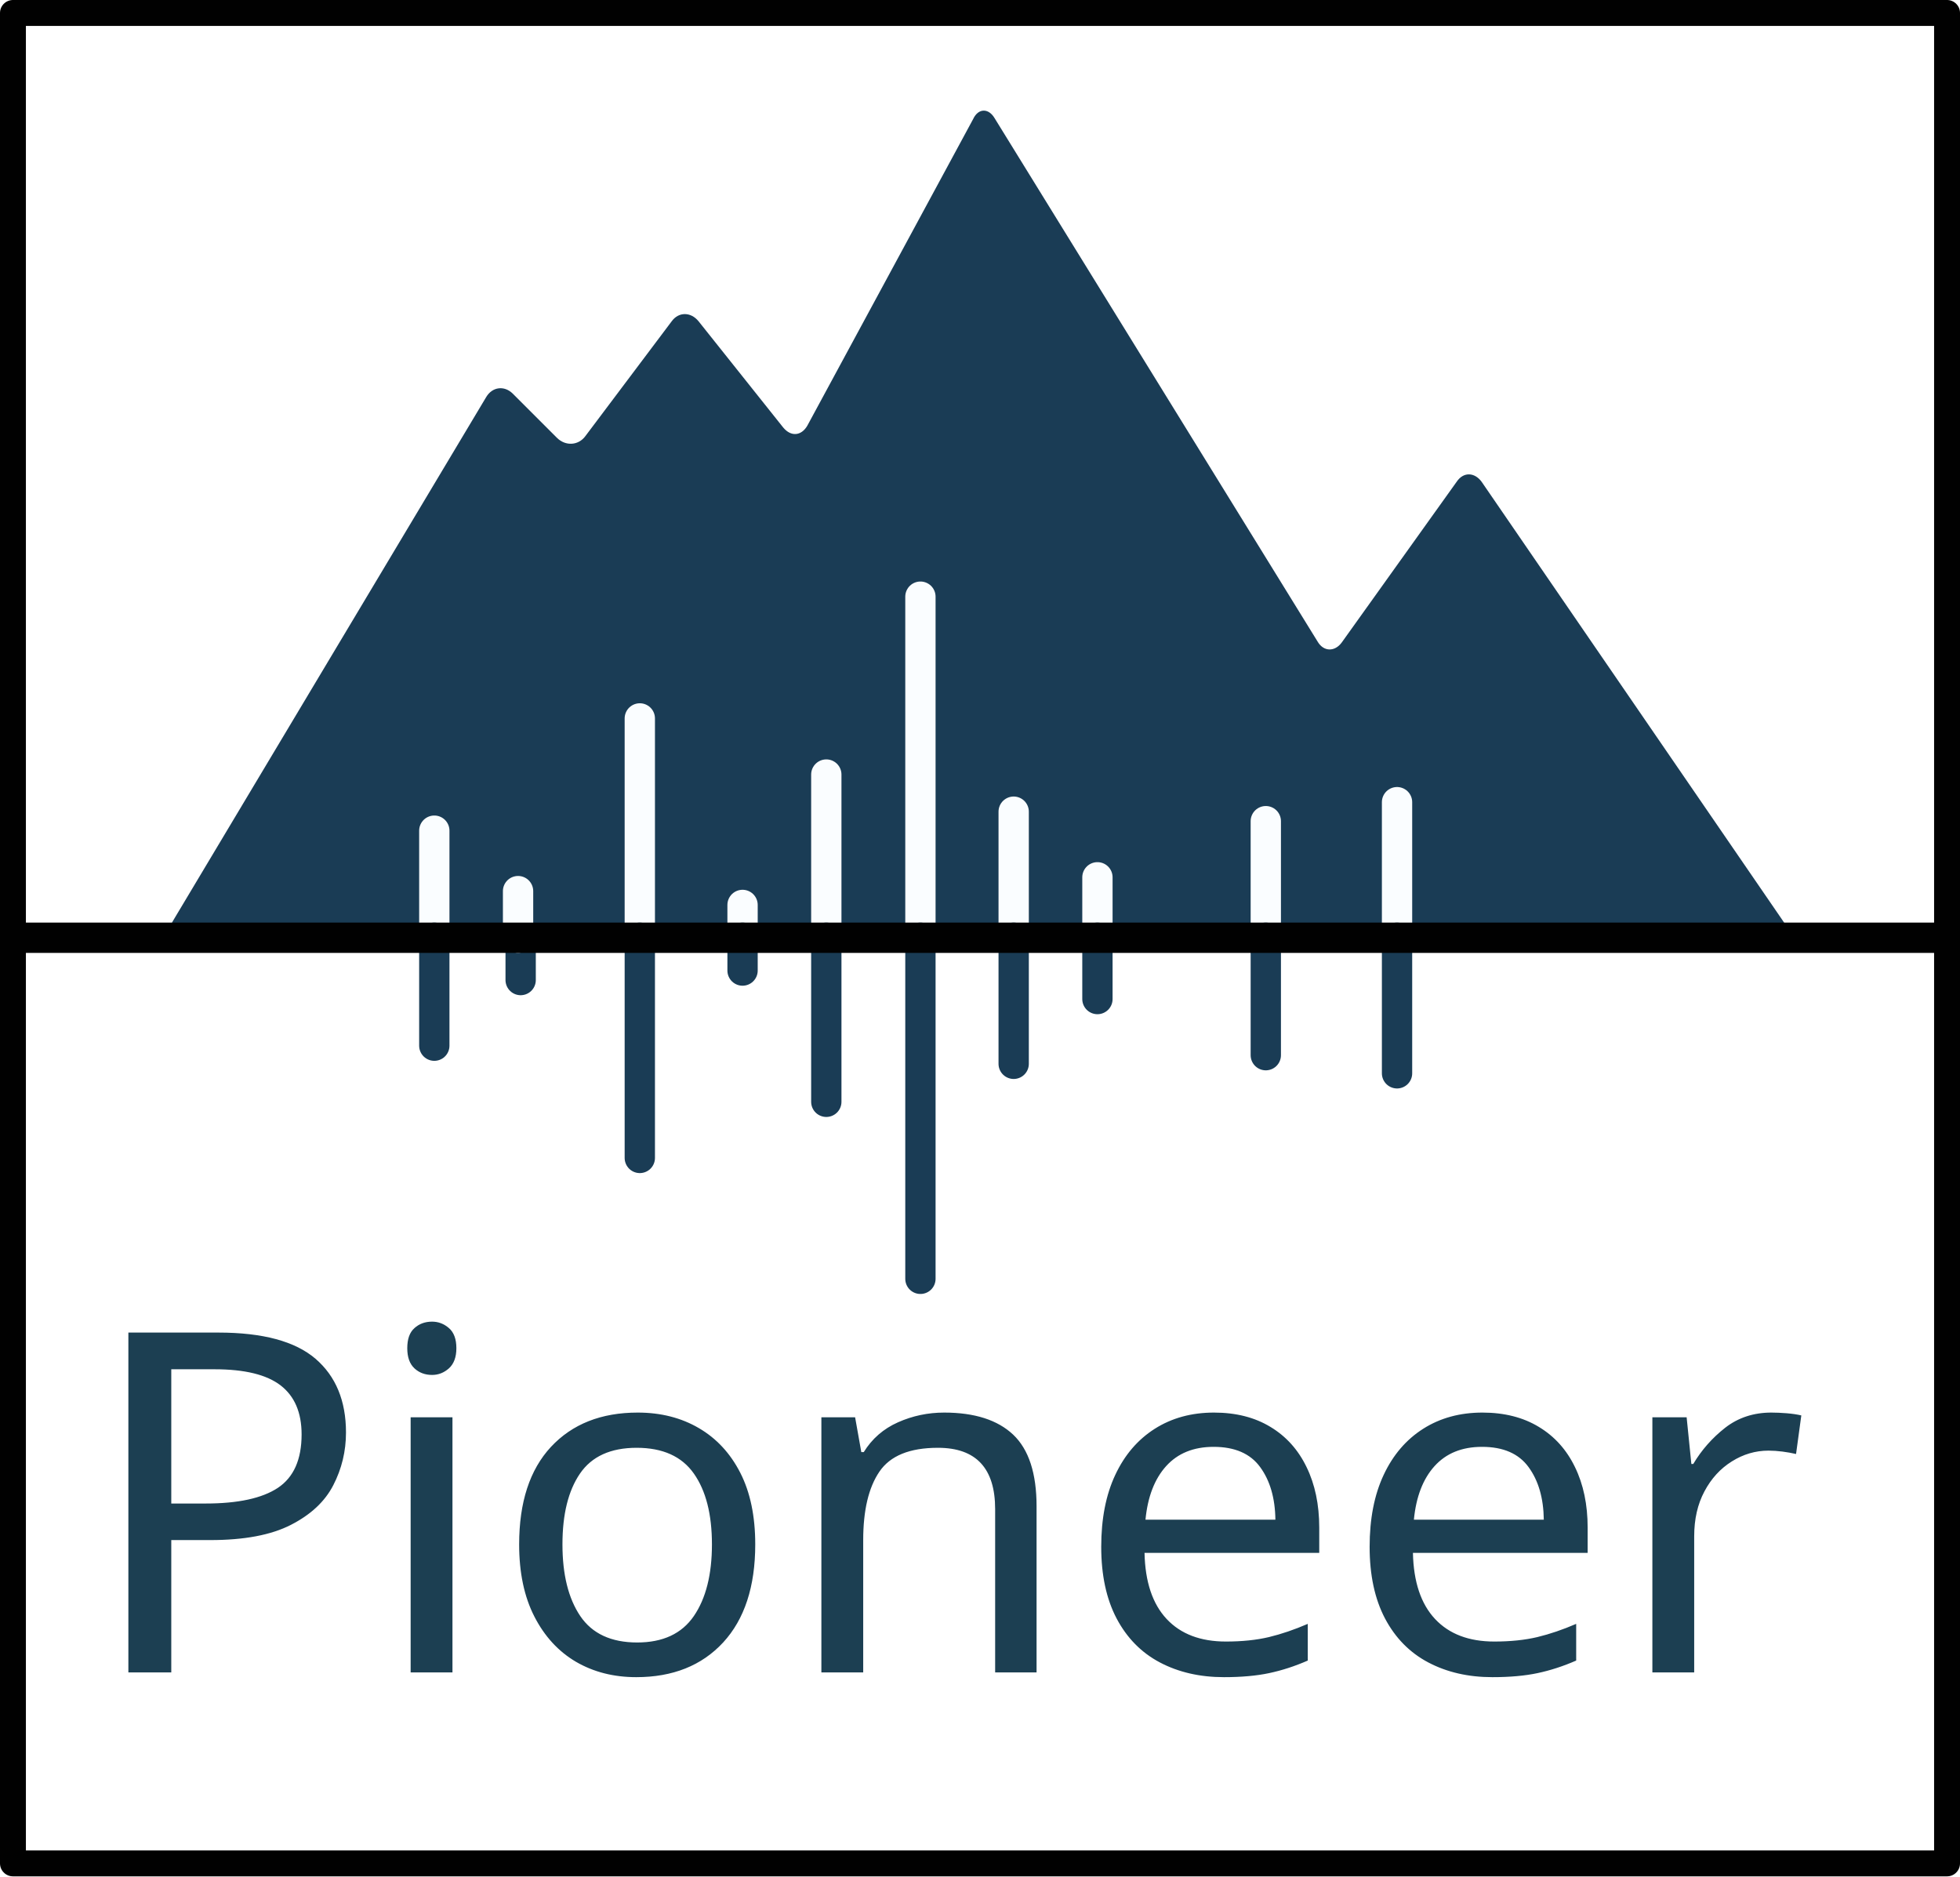
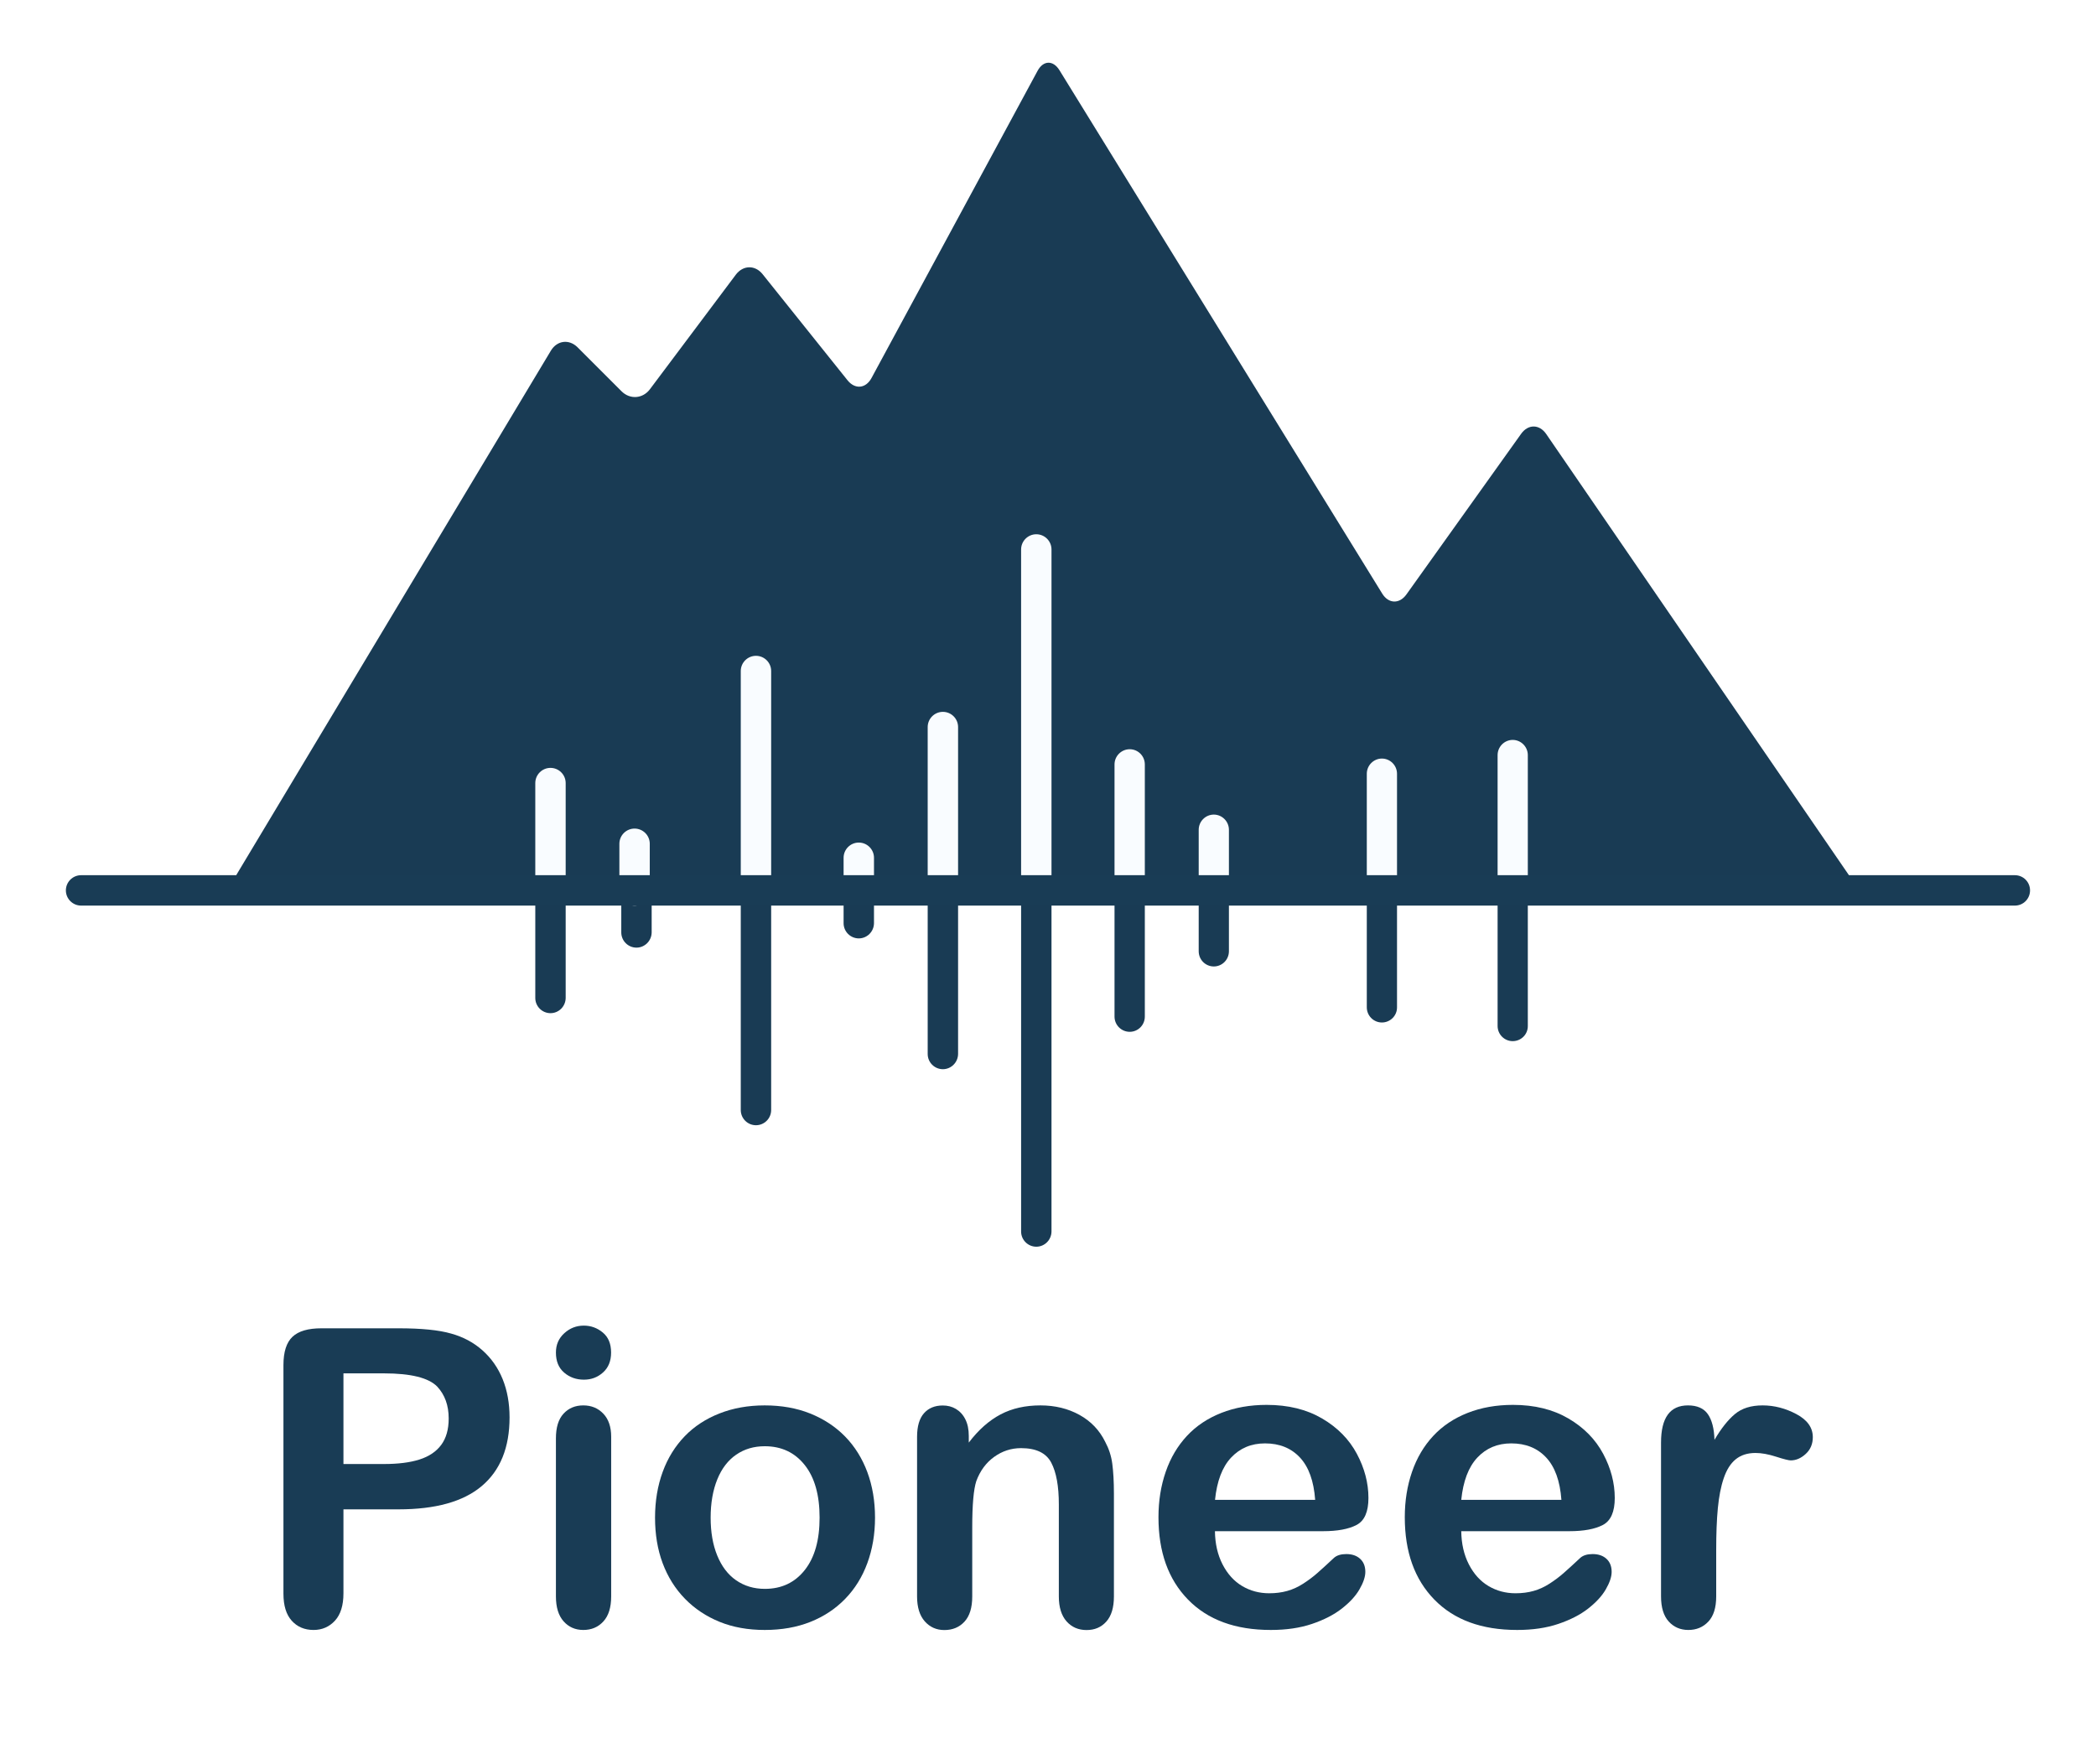
- <svg xmlns="http://www.w3.org/2000/svg" version="1.1" id="Layer_1" x="0px" y="0px" viewBox="0 0 227 217.3" style="enable-background:new 0 0 227 217.3;" xml:space="preserve">
-   <style type="text/css">
- 	.st0{fill:#1C3F52;}
- 	.st1{font-family:'ArialRoundedMTBold';}
- 	.st2{font-size:55.121px;}
- 	.st3{fill:#1A3C55;}
- 	.st4{fill:none;stroke:#1A3C55;stroke-width:3.51;stroke-linecap:round;stroke-miterlimit:10;}
- 	.st5{fill:#FAFDFF;}
- 	.st6{fill:none;stroke:#FAFDFF;stroke-width:3.51;stroke-linecap:round;stroke-miterlimit:10;}
- 	.st7{fill:#1A3C55;stroke:#010101;stroke-width:3.51;stroke-miterlimit:10;}
- 	.st8{fill:none;stroke:#010101;stroke-width:3;stroke-linejoin:round;stroke-miterlimit:10;}
- </style>
+ <svg xmlns="http://www.w3.org/2000/svg" version="1.1" id="Layer_1" x="0px" y="0px" viewBox="0 0 242.77 204.31" enable-background="new 0 0 242.77 204.31" xml:space="preserve">
  <g>
-     <text transform="matrix(1 0 0 1 9.524 193.6845)" class="st0 st1 st2">Pioneer</text>
+     <path fill="#193C55" d="M46.16,174.82h-6.38v9.73c0,1.39-0.33,2.45-0.98,3.16s-1.48,1.08-2.48,1.08c-1.05,0-1.89-0.36-2.53-1.07 s-0.96-1.75-0.96-3.13v-26.48c0-1.53,0.35-2.62,1.05-3.28s1.82-0.98,3.35-0.98h8.93c2.64,0,4.67,0.2,6.09,0.61 c1.41,0.39,2.62,1.04,3.64,1.95s1.8,2.02,2.33,3.33s0.8,2.79,0.8,4.43c0,3.5-1.08,6.15-3.23,7.96S50.42,174.82,46.16,174.82z  M44.47,159.07h-4.69v10.5h4.69c1.64,0,3.01-0.17,4.11-0.52s1.94-0.91,2.52-1.69s0.87-1.8,0.87-3.07c0-1.52-0.45-2.75-1.34-3.7 C49.63,159.58,47.58,159.07,44.47,159.07z" />
+     <path fill="#193C55" d="M67.63,159.8c-0.89,0-1.65-0.27-2.29-0.82s-0.95-1.32-0.95-2.32c0-0.91,0.32-1.65,0.97-2.24 s1.4-0.88,2.26-0.88c0.83,0,1.56,0.27,2.2,0.8s0.96,1.3,0.96,2.32c0,0.98-0.31,1.75-0.94,2.31S68.49,159.8,67.63,159.8z  M70.79,166.41v18.49c0,1.28-0.3,2.25-0.91,2.91s-1.38,0.98-2.32,0.98s-1.7-0.34-2.29-1.01s-0.88-1.63-0.88-2.88v-18.3 c0-1.27,0.29-2.22,0.88-2.86s1.35-0.96,2.29-0.96s1.71,0.32,2.32,0.96S70.79,165.27,70.79,166.41z" />
+     <path fill="#193C55" d="M101.35,175.78c0,1.91-0.3,3.66-0.89,5.27s-1.45,2.99-2.58,4.15s-2.47,2.04-4.03,2.66s-3.32,0.93-5.27,0.93 c-1.94,0-3.68-0.31-5.23-0.94s-2.89-1.52-4.02-2.68s-1.99-2.54-2.58-4.12s-0.88-3.34-0.88-5.26c0-1.94,0.3-3.71,0.89-5.32 s1.45-2.98,2.55-4.12s2.45-2.02,4.03-2.64s3.32-0.93,5.23-0.93c1.94,0,3.7,0.31,5.27,0.94s2.93,1.52,4.05,2.67s1.98,2.53,2.57,4.12 S101.35,173.86,101.35,175.78z M94.93,175.78c0-2.61-0.57-4.64-1.72-6.09s-2.69-2.18-4.63-2.18c-1.25,0-2.35,0.32-3.3,0.97 s-1.69,1.61-2.2,2.87s-0.77,2.74-0.77,4.43c0,1.67,0.25,3.13,0.76,4.38s1.23,2.21,2.18,2.87s2.06,1,3.34,1 c1.94,0,3.48-0.73,4.63-2.19S94.93,178.36,94.93,175.78z" />
+     <path fill="#193C55" d="M112.21,166.32v0.77c1.12-1.48,2.36-2.57,3.69-3.27s2.87-1.04,4.61-1.04c1.69,0,3.2,0.37,4.52,1.1 s2.32,1.77,2.98,3.12c0.42,0.78,0.7,1.62,0.82,2.53s0.19,2.06,0.19,3.47v11.91c0,1.28-0.29,2.25-0.88,2.91s-1.35,0.98-2.29,0.98 c-0.95,0-1.73-0.34-2.32-1.01s-0.89-1.63-0.89-2.88v-10.66c0-2.11-0.29-3.72-0.88-4.84s-1.75-1.68-3.5-1.68 c-1.14,0-2.18,0.34-3.12,1.02s-1.62,1.61-2.06,2.8c-0.31,0.95-0.47,2.73-0.47,5.34v8.02c0,1.3-0.3,2.27-0.9,2.92 s-1.38,0.97-2.33,0.97c-0.92,0-1.68-0.34-2.27-1.01s-0.89-1.63-0.89-2.88v-18.49c0-1.22,0.27-2.13,0.8-2.73s1.26-0.9,2.18-0.9 c0.56,0,1.07,0.13,1.52,0.4s0.82,0.66,1.09,1.2S112.21,165.55,112.21,166.32z" />
+     <path fill="#193C55" d="M153.24,177.35h-12.52c0.02,1.45,0.31,2.73,0.88,3.84s1.33,1.95,2.27,2.51s1.99,0.84,3.13,0.84 c0.77,0,1.46-0.09,2.1-0.27s1.25-0.46,1.84-0.84s1.14-0.79,1.64-1.23s1.15-1.03,1.95-1.78c0.33-0.28,0.8-0.42,1.41-0.42 c0.66,0,1.19,0.18,1.59,0.54s0.61,0.87,0.61,1.52c0,0.58-0.23,1.25-0.68,2.03s-1.14,1.52-2.05,2.23s-2.06,1.3-3.45,1.77 s-2.97,0.7-4.77,0.7c-4.11,0-7.3-1.17-9.59-3.52s-3.42-5.52-3.42-9.54c0-1.89,0.28-3.64,0.84-5.26s1.38-3,2.46-4.16 s2.41-2.04,3.98-2.66s3.33-0.93,5.25-0.93c2.5,0,4.64,0.53,6.43,1.58s3.13,2.42,4.02,4.09s1.34,3.38,1.34,5.11 c0,1.61-0.46,2.65-1.38,3.13S154.92,177.35,153.24,177.35z M140.73,173.72h11.6c-0.16-2.19-0.75-3.82-1.77-4.91 s-2.37-1.63-4.04-1.63c-1.59,0-2.9,0.55-3.93,1.65S140.95,171.57,140.73,173.72z" />
+     <path fill="#193C55" d="M181.77,177.35h-12.52c0.02,1.45,0.31,2.73,0.88,3.84s1.33,1.95,2.27,2.51s1.99,0.84,3.13,0.84 c0.77,0,1.46-0.09,2.1-0.27s1.25-0.46,1.84-0.84s1.14-0.79,1.64-1.23s1.15-1.03,1.95-1.78c0.33-0.28,0.8-0.42,1.41-0.42 c0.66,0,1.19,0.18,1.59,0.54s0.61,0.87,0.61,1.52c0,0.58-0.23,1.25-0.68,2.03s-1.14,1.52-2.05,2.23s-2.06,1.3-3.45,1.77 s-2.97,0.7-4.77,0.7c-4.11,0-7.3-1.17-9.59-3.52s-3.42-5.52-3.42-9.54c0-1.89,0.28-3.64,0.84-5.26s1.38-3,2.46-4.16 s2.41-2.04,3.98-2.66s3.33-0.93,5.25-0.93c2.5,0,4.64,0.53,6.43,1.58s3.13,2.42,4.02,4.09s1.34,3.38,1.34,5.11 c0,1.61-0.46,2.65-1.38,3.13S183.44,177.35,181.77,177.35z M169.25,173.72h11.6c-0.16-2.19-0.75-3.82-1.77-4.91 s-2.37-1.63-4.04-1.63c-1.59,0-2.9,0.55-3.93,1.65S169.47,171.57,169.25,173.72z" />
+     <path fill="#193C55" d="M198.78,179.56v5.34c0,1.3-0.3,2.27-0.91,2.92s-1.38,0.97-2.32,0.97c-0.92,0-1.68-0.33-2.27-0.98 s-0.89-1.62-0.89-2.91v-17.81c0-2.88,1.04-4.31,3.12-4.31c1.06,0,1.83,0.34,2.3,1.01s0.73,1.66,0.77,2.98 c0.77-1.31,1.55-2.3,2.36-2.98s1.88-1.01,3.22-1.01s2.65,0.34,3.91,1.01s1.9,1.56,1.9,2.67c0,0.78-0.27,1.43-0.81,1.93 s-1.12,0.76-1.75,0.76c-0.23,0-0.8-0.14-1.7-0.43s-1.69-0.43-2.38-0.43c-0.94,0-1.7,0.25-2.3,0.74s-1.05,1.22-1.38,2.19 s-0.55,2.12-0.68,3.46S198.78,177.64,198.78,179.56z" />
+   </g>
+   <g>
+     <path fill="#193B54" d="M27.46,101.2c-0.72,1.19-0.16,2.17,1.23,2.17H213c1.39,0,1.88-0.94,1.1-2.08l-35.01-51.02 c-0.79-1.15-2.09-1.16-2.9-0.03l-13.29,18.61c-0.81,1.13-2.07,1.09-2.8-0.09L122.71,8.13c-0.73-1.18-1.87-1.15-2.53,0.07 l-19.24,35.59c-0.66,1.22-1.91,1.34-2.78,0.25l-9.83-12.28c-0.87-1.09-2.26-1.06-3.1,0.05l-9.95,13.27 c-0.83,1.11-2.32,1.22-3.3,0.23l-5.08-5.08c-0.98-0.98-2.37-0.81-3.09,0.38L27.46,101.2z" />
+   </g>
+   <g>
    <g>
-       <path class="st3" d="M20,106.7c-0.7,1.2-0.2,2.2,1.2,2.2h184.3c1.4,0,1.9-0.9,1.1-2.1l-35-51c-0.8-1.1-2.1-1.2-2.9,0l-13.3,18.6    c-0.8,1.1-2.1,1.1-2.8-0.1l-37.4-60.6c-0.7-1.2-1.9-1.2-2.5,0.1L93.5,49.3c-0.7,1.2-1.9,1.3-2.8,0.2l-9.8-12.3    c-0.9-1.1-2.3-1.1-3.1,0l-10,13.3c-0.8,1.1-2.3,1.2-3.3,0.2l-5.1-5.1c-1-1-2.4-0.8-3.1,0.4L20,106.7z" />
+       <line fill="#193B54" x1="73.72" y1="108" x2="73.72" y2="102.59" />
+     </g>
+     <path fill="#193B54" d="M73.72,109.76c-0.97,0-1.76-0.79-1.76-1.76v-5.41c0-0.97,0.79-1.76,1.76-1.76s1.76,0.79,1.76,1.76V108 C75.47,108.97,74.68,109.76,73.72,109.76z" />
+   </g>
+   <g>
+     <g>
+       <g>
+         <line fill="#F9FCFF" x1="63.76" y1="103.15" x2="63.76" y2="90.7" />
+       </g>
+       <path fill="#F9FCFF" d="M63.76,104.9c-0.97,0-1.76-0.79-1.76-1.76V90.7c0-0.97,0.79-1.76,1.76-1.76c0.97,0,1.76,0.79,1.76,1.76 v12.44C65.51,104.12,64.73,104.9,63.76,104.9z" />
    </g>
    <g>
      <g>
-         <line class="st3" x1="60.3" y1="113.5" x2="60.3" y2="108.1" />
-         <line class="st4" x1="60.3" y1="113.5" x2="60.3" y2="108.1" />
+         <line fill="#F9FCFF" x1="87.56" y1="103.15" x2="87.56" y2="77.72" />
      </g>
+       <path fill="#F9FCFF" d="M87.56,104.9c-0.97,0-1.76-0.79-1.76-1.76V77.72c0-0.97,0.79-1.76,1.76-1.76s1.76,0.79,1.76,1.76v25.43 C89.32,104.12,88.53,104.9,87.56,104.9z" />
+     </g>
+     <g>
      <g>
-         <g>
-           <line class="st5" x1="50.3" y1="108.6" x2="50.3" y2="96.2" />
-           <line class="st6" x1="50.3" y1="108.6" x2="50.3" y2="96.2" />
-         </g>
-         <g>
-           <line class="st5" x1="74.1" y1="108.6" x2="74.1" y2="83.2" />
-           <line class="st6" x1="74.1" y1="108.6" x2="74.1" y2="83.2" />
-         </g>
-         <g>
-           <line class="st5" x1="86" y1="108.6" x2="86" y2="104.8" />
-           <line class="st6" x1="86" y1="108.6" x2="86" y2="104.8" />
-         </g>
-         <g>
-           <line class="st5" x1="95.7" y1="108.6" x2="95.7" y2="89.7" />
-           <line class="st6" x1="95.7" y1="108.6" x2="95.7" y2="89.7" />
-         </g>
-         <g>
-           <line class="st5" x1="106.6" y1="108.6" x2="106.6" y2="69.1" />
-           <line class="st6" x1="106.6" y1="108.6" x2="106.6" y2="69.1" />
-         </g>
-         <g>
-           <line class="st5" x1="117.4" y1="108.6" x2="117.4" y2="94" />
-           <line class="st6" x1="117.4" y1="108.6" x2="117.4" y2="94" />
-         </g>
-         <g>
-           <line class="st5" x1="127.1" y1="108.6" x2="127.1" y2="101.6" />
-           <line class="st6" x1="127.1" y1="108.6" x2="127.1" y2="101.6" />
-         </g>
-         <g>
-           <line class="st5" x1="146.6" y1="108.6" x2="146.6" y2="95.1" />
-           <line class="st6" x1="146.6" y1="108.6" x2="146.6" y2="95.1" />
-         </g>
-         <g>
-           <line class="st5" x1="161.8" y1="108.6" x2="161.8" y2="92.9" />
-           <line class="st6" x1="161.8" y1="108.6" x2="161.8" y2="92.9" />
-         </g>
-         <g>
-           <line class="st5" x1="60" y1="103.2" x2="60" y2="108.6" />
-           <line class="st6" x1="60" y1="103.2" x2="60" y2="108.6" />
-         </g>
+         <line fill="#F9FCFF" x1="99.47" y1="103.15" x2="99.47" y2="99.36" />
      </g>
+       <path fill="#F9FCFF" d="M99.47,104.9c-0.97,0-1.76-0.79-1.76-1.76v-3.79c0-0.97,0.79-1.76,1.76-1.76s1.76,0.79,1.76,1.76v3.79 C101.22,104.12,100.44,104.9,99.47,104.9z" />
+     </g>
+     <g>
      <g>
-         <g>
-           <line class="st3" x1="50.3" y1="108.6" x2="50.3" y2="121.1" />
-           <line class="st4" x1="50.3" y1="108.6" x2="50.3" y2="121.1" />
-         </g>
-         <g>
-           <line class="st3" x1="74.1" y1="108.6" x2="74.1" y2="134.1" />
-           <line class="st4" x1="74.1" y1="108.6" x2="74.1" y2="134.1" />
-         </g>
-         <g>
-           <line class="st3" x1="86" y1="108.6" x2="86" y2="112.4" />
-           <line class="st4" x1="86" y1="108.6" x2="86" y2="112.4" />
-         </g>
-         <g>
-           <line class="st3" x1="95.7" y1="108.6" x2="95.7" y2="127.6" />
-           <line class="st4" x1="95.7" y1="108.6" x2="95.7" y2="127.6" />
-         </g>
-         <g>
-           <line class="st3" x1="106.6" y1="108.6" x2="106.6" y2="148.1" />
-           <line class="st4" x1="106.6" y1="108.6" x2="106.6" y2="148.1" />
-         </g>
-         <g>
-           <line class="st3" x1="117.4" y1="108.6" x2="117.4" y2="123.2" />
-           <line class="st4" x1="117.4" y1="108.6" x2="117.4" y2="123.2" />
-         </g>
-         <g>
-           <line class="st3" x1="127.1" y1="108.6" x2="127.1" y2="115.7" />
-           <line class="st4" x1="127.1" y1="108.6" x2="127.1" y2="115.7" />
-         </g>
-         <g>
-           <line class="st3" x1="146.6" y1="108.6" x2="146.6" y2="122.2" />
-           <line class="st4" x1="146.6" y1="108.6" x2="146.6" y2="122.2" />
-         </g>
-         <g>
-           <line class="st3" x1="161.8" y1="108.6" x2="161.8" y2="124.3" />
-           <line class="st4" x1="161.8" y1="108.6" x2="161.8" y2="124.3" />
-         </g>
+         <line fill="#F9FCFF" x1="109.21" y1="103.15" x2="109.21" y2="84.21" />
      </g>
-       <line class="st7" x1="1.9" y1="108.6" x2="225.9" y2="108.6" />
+       <path fill="#F9FCFF" d="M109.21,104.9c-0.97,0-1.76-0.79-1.76-1.76V84.21c0-0.97,0.79-1.76,1.76-1.76s1.76,0.79,1.76,1.76v18.94 C110.96,104.12,110.17,104.9,109.21,104.9z" />
    </g>
-     <rect x="1.5" y="1.5" class="st8" width="224" height="214.3" />
+     <g>
+       <g>
+         <line fill="#F9FCFF" x1="120.03" y1="103.15" x2="120.03" y2="63.65" />
+       </g>
+       <path fill="#F9FCFF" d="M120.03,104.9c-0.97,0-1.76-0.79-1.76-1.76v-39.5c0-0.97,0.79-1.76,1.76-1.76s1.76,0.79,1.76,1.76v39.5 C121.78,104.12,121,104.9,120.03,104.9z" />
+     </g>
+     <g>
+       <g>
+         <line fill="#F9FCFF" x1="130.85" y1="103.15" x2="130.85" y2="88.54" />
+       </g>
+       <path fill="#F9FCFF" d="M130.85,104.9c-0.97,0-1.76-0.79-1.76-1.76V88.54c0-0.97,0.79-1.76,1.76-1.76c0.97,0,1.75,0.79,1.75,1.76 v14.61C132.6,104.12,131.82,104.9,130.85,104.9z" />
+     </g>
+     <g>
+       <g>
+         <line fill="#F9FCFF" x1="140.59" y1="103.15" x2="140.59" y2="96.11" />
+       </g>
+       <path fill="#F9FCFF" d="M140.59,104.9c-0.97,0-1.75-0.79-1.75-1.76v-7.03c0-0.97,0.79-1.76,1.75-1.76s1.75,0.79,1.75,1.76v7.03 C142.34,104.12,141.56,104.9,140.59,104.9z" />
+     </g>
+     <g>
+       <g>
+         <line fill="#F9FCFF" x1="160.06" y1="103.15" x2="160.06" y2="89.62" />
+       </g>
+       <path fill="#F9FCFF" d="M160.06,104.9c-0.97,0-1.75-0.79-1.75-1.76V89.62c0-0.97,0.79-1.76,1.75-1.76s1.75,0.79,1.75,1.76v13.53 C161.82,104.12,161.03,104.9,160.06,104.9z" />
+     </g>
+     <g>
+       <g>
+         <line fill="#F9FCFF" x1="175.21" y1="103.15" x2="175.21" y2="87.46" />
+       </g>
+       <path fill="#F9FCFF" d="M175.21,104.9c-0.97,0-1.75-0.79-1.75-1.76V87.46c0-0.97,0.79-1.76,1.75-1.76s1.75,0.79,1.75,1.76v15.69 C176.97,104.12,176.18,104.9,175.21,104.9z" />
+     </g>
+     <g>
+       <g>
+         <line fill="#F9FCFF" x1="73.5" y1="97.74" x2="73.5" y2="103.15" />
+       </g>
+       <path fill="#F9FCFF" d="M73.5,104.9c-0.97,0-1.76-0.79-1.76-1.76v-5.41c0-0.97,0.79-1.76,1.76-1.76s1.76,0.79,1.76,1.76v5.41 C75.25,104.12,74.47,104.9,73.5,104.9z" />
+     </g>
  </g>
+   <g>
+     <g>
+       <g>
+         <line fill="#193B54" x1="63.76" y1="103.15" x2="63.76" y2="115.59" />
+       </g>
+       <path fill="#193B54" d="M63.76,117.35c-0.97,0-1.76-0.79-1.76-1.76v-12.44c0-0.97,0.79-1.76,1.76-1.76c0.97,0,1.76,0.79,1.76,1.76 v12.44C65.51,116.56,64.73,117.35,63.76,117.35z" />
+     </g>
+     <g>
+       <g>
+         <line fill="#193B54" x1="87.56" y1="103.15" x2="87.56" y2="128.58" />
+       </g>
+       <path fill="#193B54" d="M87.56,130.33c-0.97,0-1.76-0.79-1.76-1.76v-25.43c0-0.97,0.79-1.76,1.76-1.76s1.76,0.79,1.76,1.76v25.43 C89.32,129.54,88.53,130.33,87.56,130.33z" />
+     </g>
+     <g>
+       <g>
+         <line fill="#193B54" x1="99.47" y1="103.15" x2="99.47" y2="106.93" />
+       </g>
+       <path fill="#193B54" d="M99.47,108.69c-0.97,0-1.76-0.79-1.76-1.76v-3.79c0-0.97,0.79-1.76,1.76-1.76s1.76,0.79,1.76,1.76v3.79 C101.22,107.9,100.44,108.69,99.47,108.69z" />
+     </g>
+     <g>
+       <g>
+         <line fill="#193B54" x1="109.21" y1="103.15" x2="109.21" y2="122.08" />
+       </g>
+       <path fill="#193B54" d="M109.21,123.84c-0.97,0-1.76-0.79-1.76-1.76v-18.94c0-0.97,0.79-1.76,1.76-1.76s1.76,0.79,1.76,1.76v18.94 C110.96,123.05,110.17,123.84,109.21,123.84z" />
+     </g>
+     <g>
+       <g>
+         <line fill="#193B54" x1="120.03" y1="103.15" x2="120.03" y2="142.64" />
+       </g>
+       <path fill="#193B54" d="M120.03,144.4c-0.97,0-1.76-0.79-1.76-1.76v-39.5c0-0.97,0.79-1.76,1.76-1.76s1.76,0.79,1.76,1.76v39.5 C121.78,143.61,121,144.4,120.03,144.4z" />
+     </g>
+     <g>
+       <g>
+         <line fill="#193B54" x1="130.85" y1="103.15" x2="130.85" y2="117.75" />
+       </g>
+       <path fill="#193B54" d="M130.85,119.51c-0.97,0-1.76-0.79-1.76-1.76v-14.61c0-0.97,0.79-1.76,1.76-1.76 c0.97,0,1.75,0.79,1.75,1.76v14.61C132.6,118.72,131.82,119.51,130.85,119.51z" />
+     </g>
+     <g>
+       <g>
+         <line fill="#193B54" x1="140.59" y1="103.15" x2="140.59" y2="110.18" />
+       </g>
+       <path fill="#193B54" d="M140.59,111.94c-0.97,0-1.75-0.79-1.75-1.76v-7.03c0-0.97,0.79-1.76,1.75-1.76s1.75,0.79,1.75,1.76v7.03 C142.34,111.15,141.56,111.94,140.59,111.94z" />
+     </g>
+     <g>
+       <g>
+         <line fill="#193B54" x1="160.06" y1="103.15" x2="160.06" y2="116.67" />
+       </g>
+       <path fill="#193B54" d="M160.06,118.43c-0.97,0-1.75-0.79-1.75-1.76v-13.53c0-0.97,0.79-1.76,1.75-1.76s1.75,0.79,1.75,1.76v13.53 C161.82,117.64,161.03,118.43,160.06,118.43z" />
+     </g>
+     <g>
+       <g>
+         <line fill="#193B54" x1="175.21" y1="103.15" x2="175.21" y2="118.84" />
+       </g>
+       <path fill="#193B54" d="M175.21,120.59c-0.97,0-1.75-0.79-1.75-1.76v-15.69c0-0.97,0.79-1.76,1.75-1.76s1.75,0.79,1.75,1.76v15.69 C176.97,119.81,176.18,120.59,175.21,120.59z" />
+     </g>
+   </g>
+   <g>
+     <line fill="#193B54" x1="9.39" y1="103.14" x2="233.38" y2="103.14" />
+     <path fill="#193C55" d="M233.38,104.89H9.39c-0.97,0-1.76-0.79-1.76-1.76s0.79-1.76,1.76-1.76h223.99c0.97,0,1.75,0.79,1.75,1.76 S234.35,104.89,233.38,104.89z" />
+   </g>
+   <g>
+ </g>
+   <g>
+ </g>
+   <g>
+ </g>
+   <g>
+ </g>
+   <g>
+ </g>
+   <g>
+ </g>
</svg>
